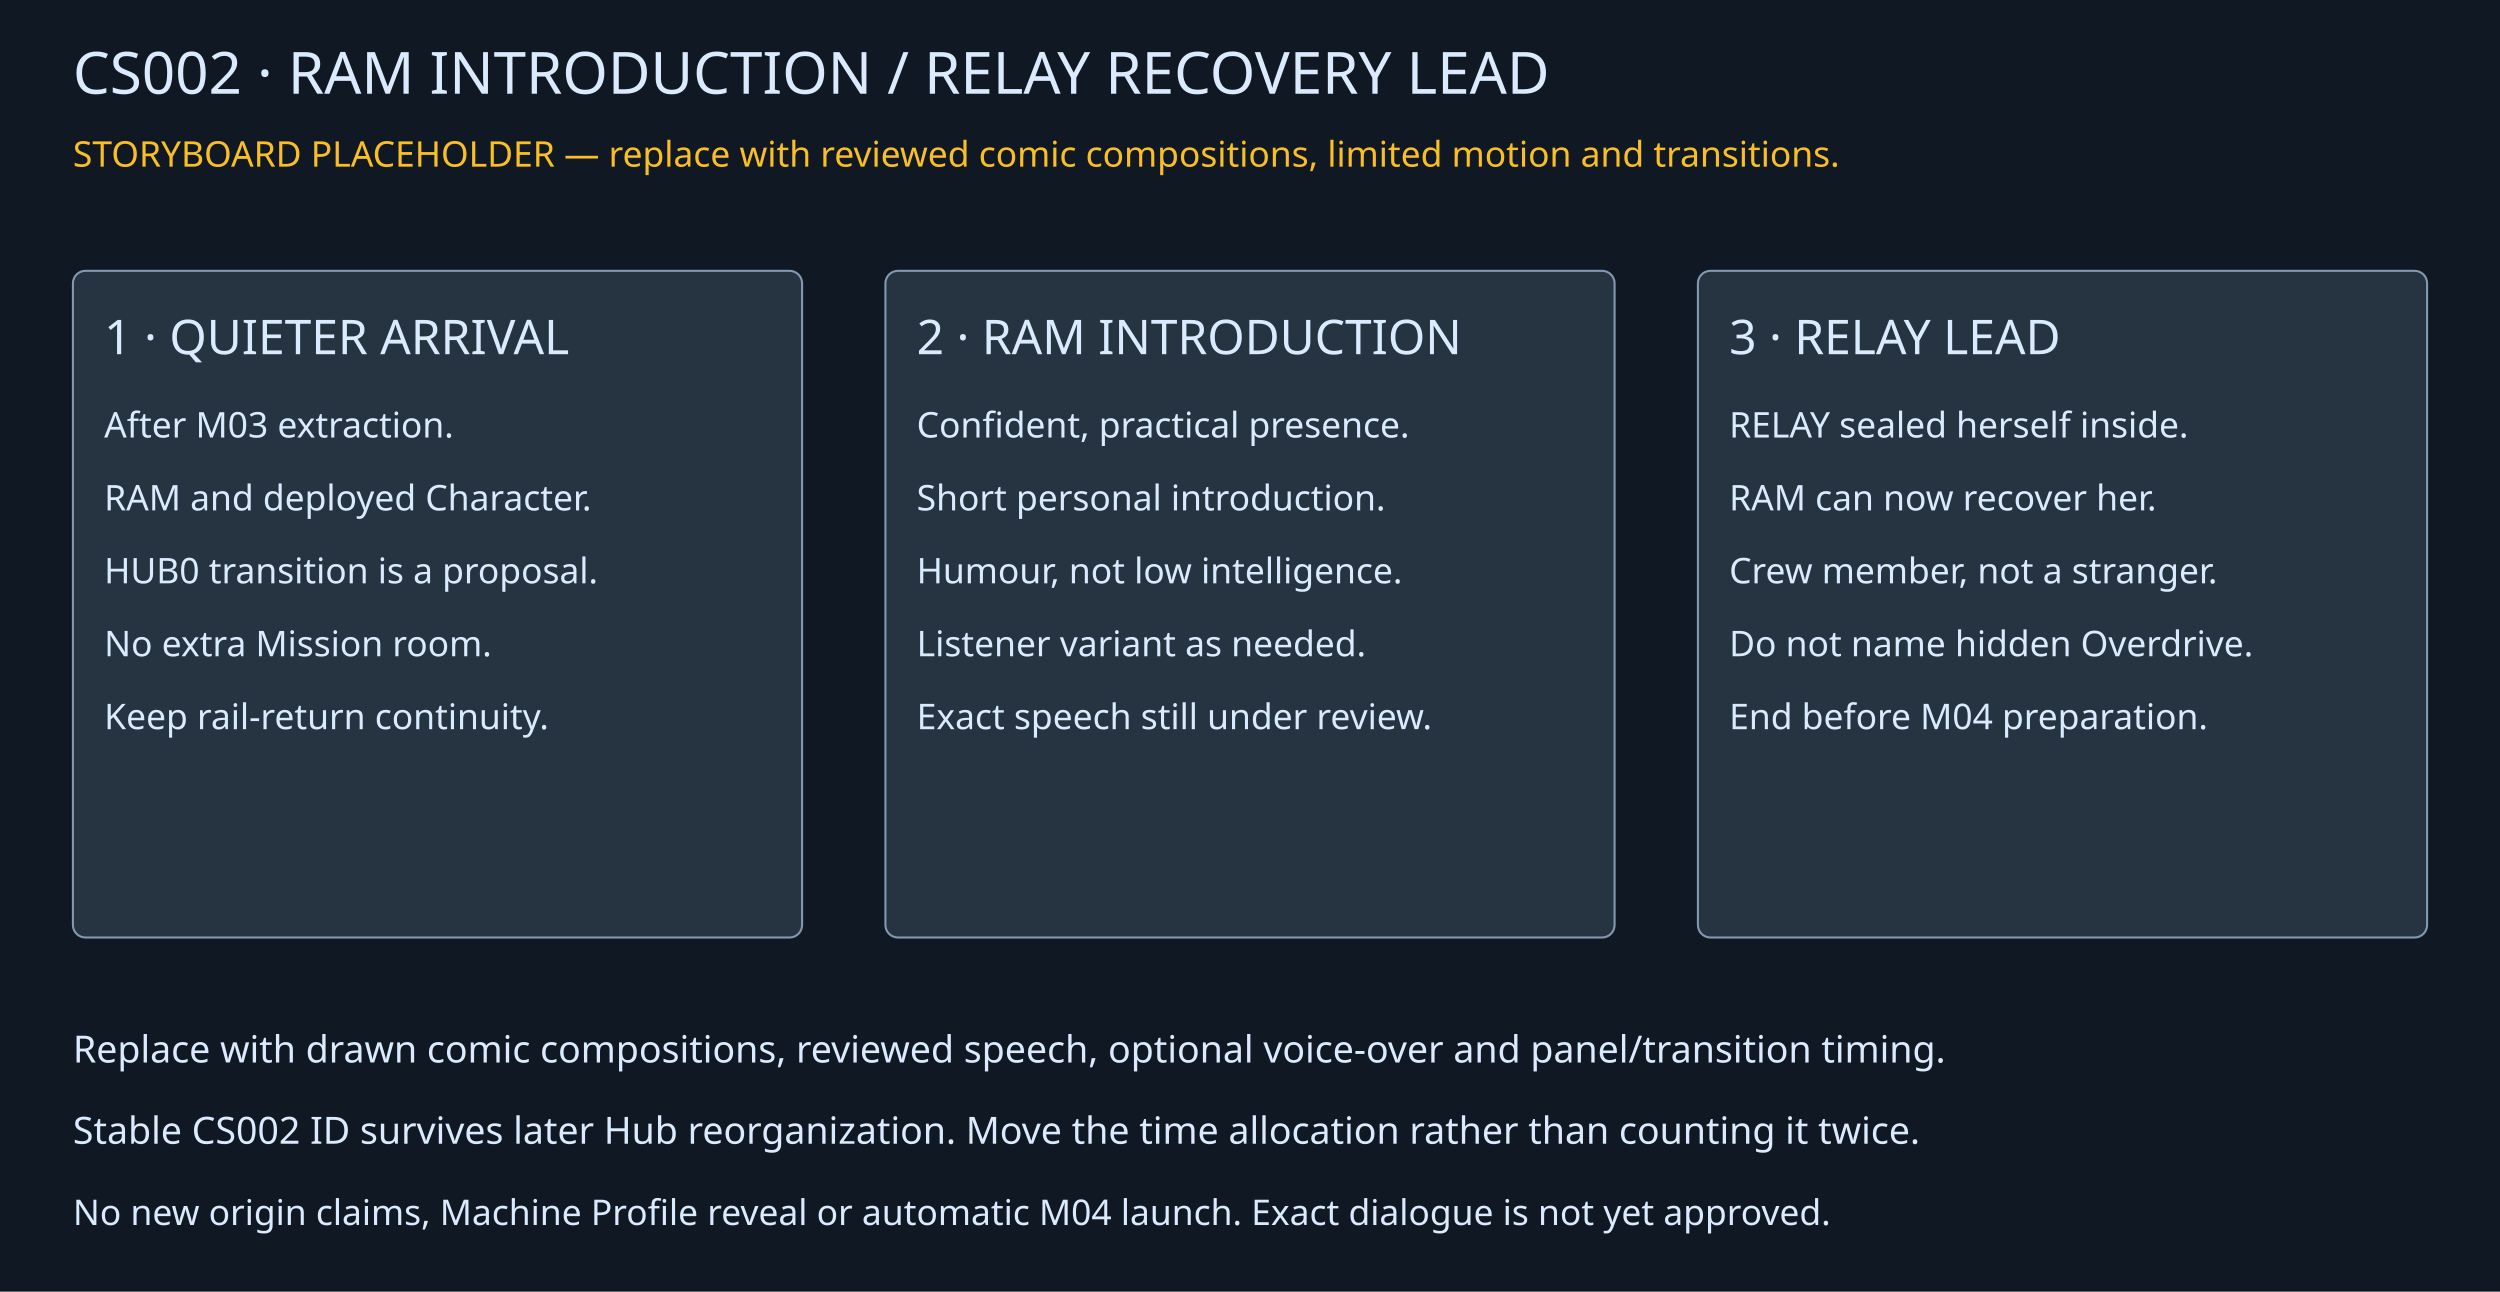
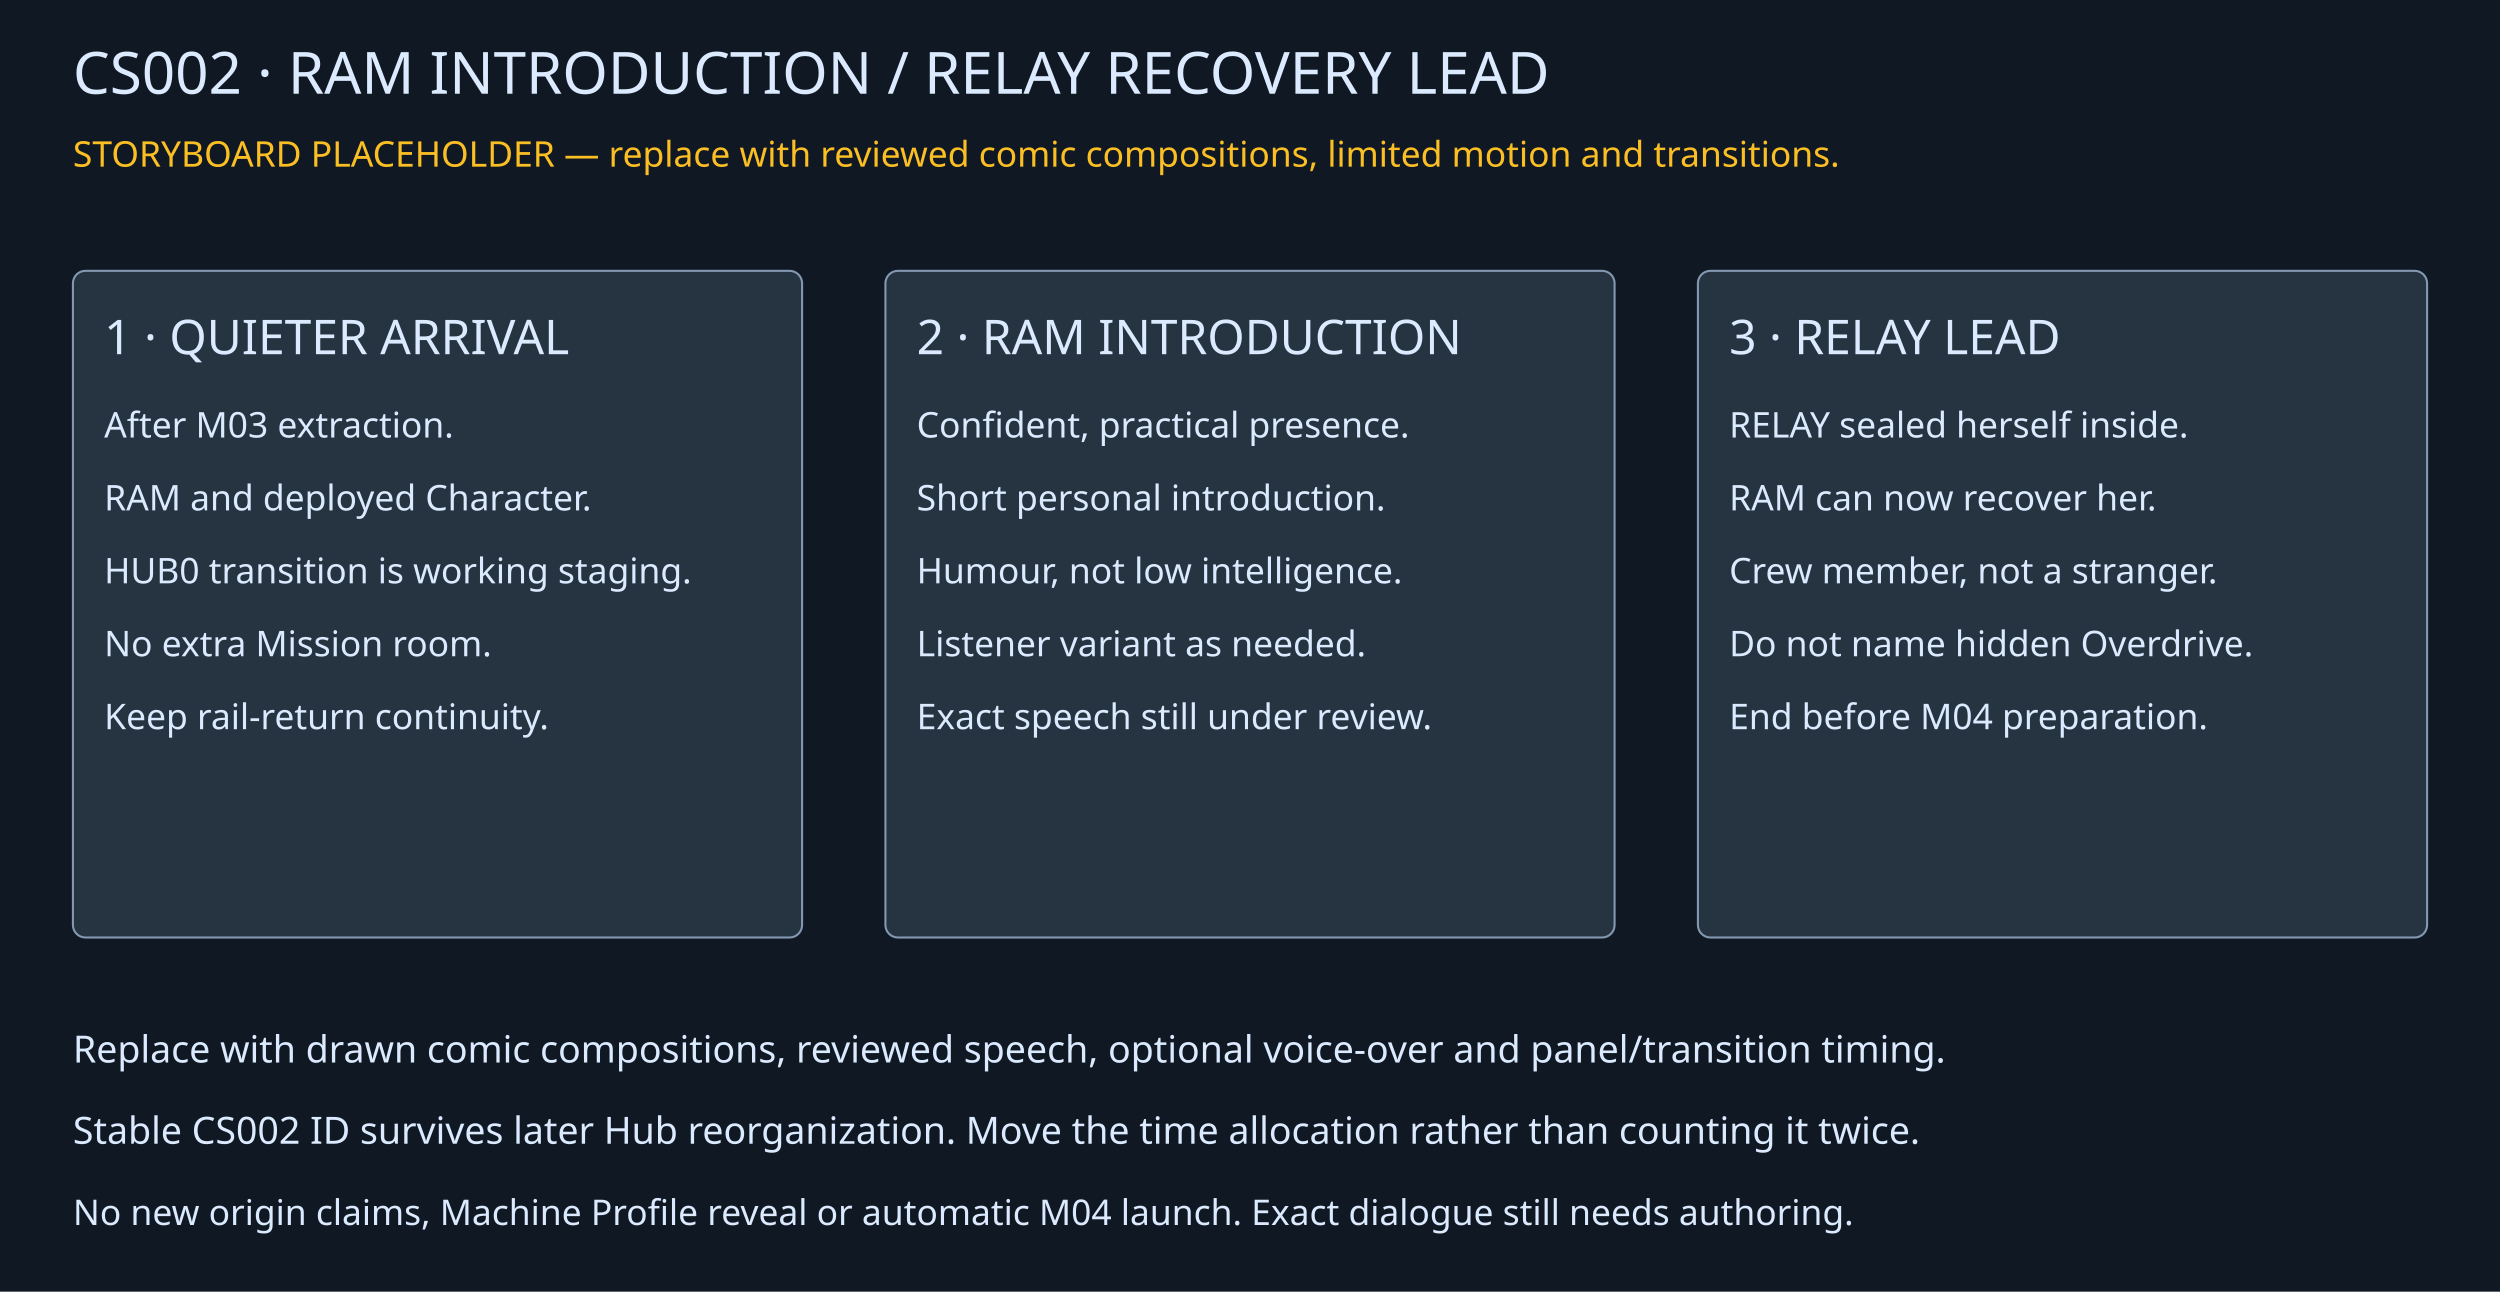
<svg xmlns="http://www.w3.org/2000/svg" width="1200" height="620" viewBox="0 0 1200 620">
  <rect width="1200" height="620" fill="#101923" />
  <g font-family="sans-serif">
    <text x="35" y="45" font-size="28" fill="#dbeafe">CS002 · RAM INTRODUCTION / RELAY RECOVERY LEAD</text>
    <text x="35" y="80" font-size="17" fill="#fbbf24">STORYBOARD PLACEHOLDER — replace with reviewed comic compositions, limited motion and transitions.</text>
    <rect x="35" y="130" width="350" height="320" rx="6" fill="#263340" stroke="#8499b1" />
    <text x="50" y="170" font-size="23" fill="#dbeafe">1 · QUIETER ARRIVAL</text>
    <text x="50" y="210" font-size="17" fill="#dbeafe">After M03 extraction.</text>
    <text x="50" y="245" font-size="17" fill="#dbeafe">RAM and deployed Character.</text>
-     <text x="50" y="280" font-size="17" fill="#dbeafe">HUB0 transition is a proposal.</text>
+     <text x="50" y="280" font-size="17" fill="#dbeafe">HUB0 transition is working staging.</text>
    <text x="50" y="315" font-size="17" fill="#dbeafe">No extra Mission room.</text>
    <text x="50" y="350" font-size="17" fill="#dbeafe">Keep rail-return continuity.</text>
    <rect x="425" y="130" width="350" height="320" rx="6" fill="#263340" stroke="#8499b1" />
    <text x="440" y="170" font-size="23" fill="#dbeafe">2 · RAM INTRODUCTION</text>
    <text x="440" y="210" font-size="17" fill="#dbeafe">Confident, practical presence.</text>
    <text x="440" y="245" font-size="17" fill="#dbeafe">Short personal introduction.</text>
    <text x="440" y="280" font-size="17" fill="#dbeafe">Humour, not low intelligence.</text>
    <text x="440" y="315" font-size="17" fill="#dbeafe">Listener variant as needed.</text>
    <text x="440" y="350" font-size="17" fill="#dbeafe">Exact speech still under review.</text>
    <rect x="815" y="130" width="350" height="320" rx="6" fill="#263340" stroke="#8499b1" />
    <text x="830" y="170" font-size="23" fill="#dbeafe">3 · RELAY LEAD</text>
    <text x="830" y="210" font-size="17" fill="#dbeafe">RELAY sealed herself inside.</text>
    <text x="830" y="245" font-size="17" fill="#dbeafe">RAM can now recover her.</text>
    <text x="830" y="280" font-size="17" fill="#dbeafe">Crew member, not a stranger.</text>
    <text x="830" y="315" font-size="17" fill="#dbeafe">Do not name hidden Overdrive.</text>
    <text x="830" y="350" font-size="17" fill="#dbeafe">End before M04 preparation.</text>
    <text x="35" y="510" font-size="18" fill="#dbeafe">Replace with drawn comic compositions, reviewed speech, optional voice-over and panel/transition timing.</text>
    <text x="35" y="549" font-size="18" fill="#dbeafe">Stable CS002 ID survives later Hub reorganization. Move the time allocation rather than counting it twice.</text>
-     <text x="35" y="588" font-size="17" fill="#dbeafe">No new origin claims, Machine Profile reveal or automatic M04 launch. Exact dialogue is not yet approved.</text>
+     <text x="35" y="588" font-size="17" fill="#dbeafe">No new origin claims, Machine Profile reveal or automatic M04 launch. Exact dialogue still needs authoring.</text>
  </g>
</svg>
